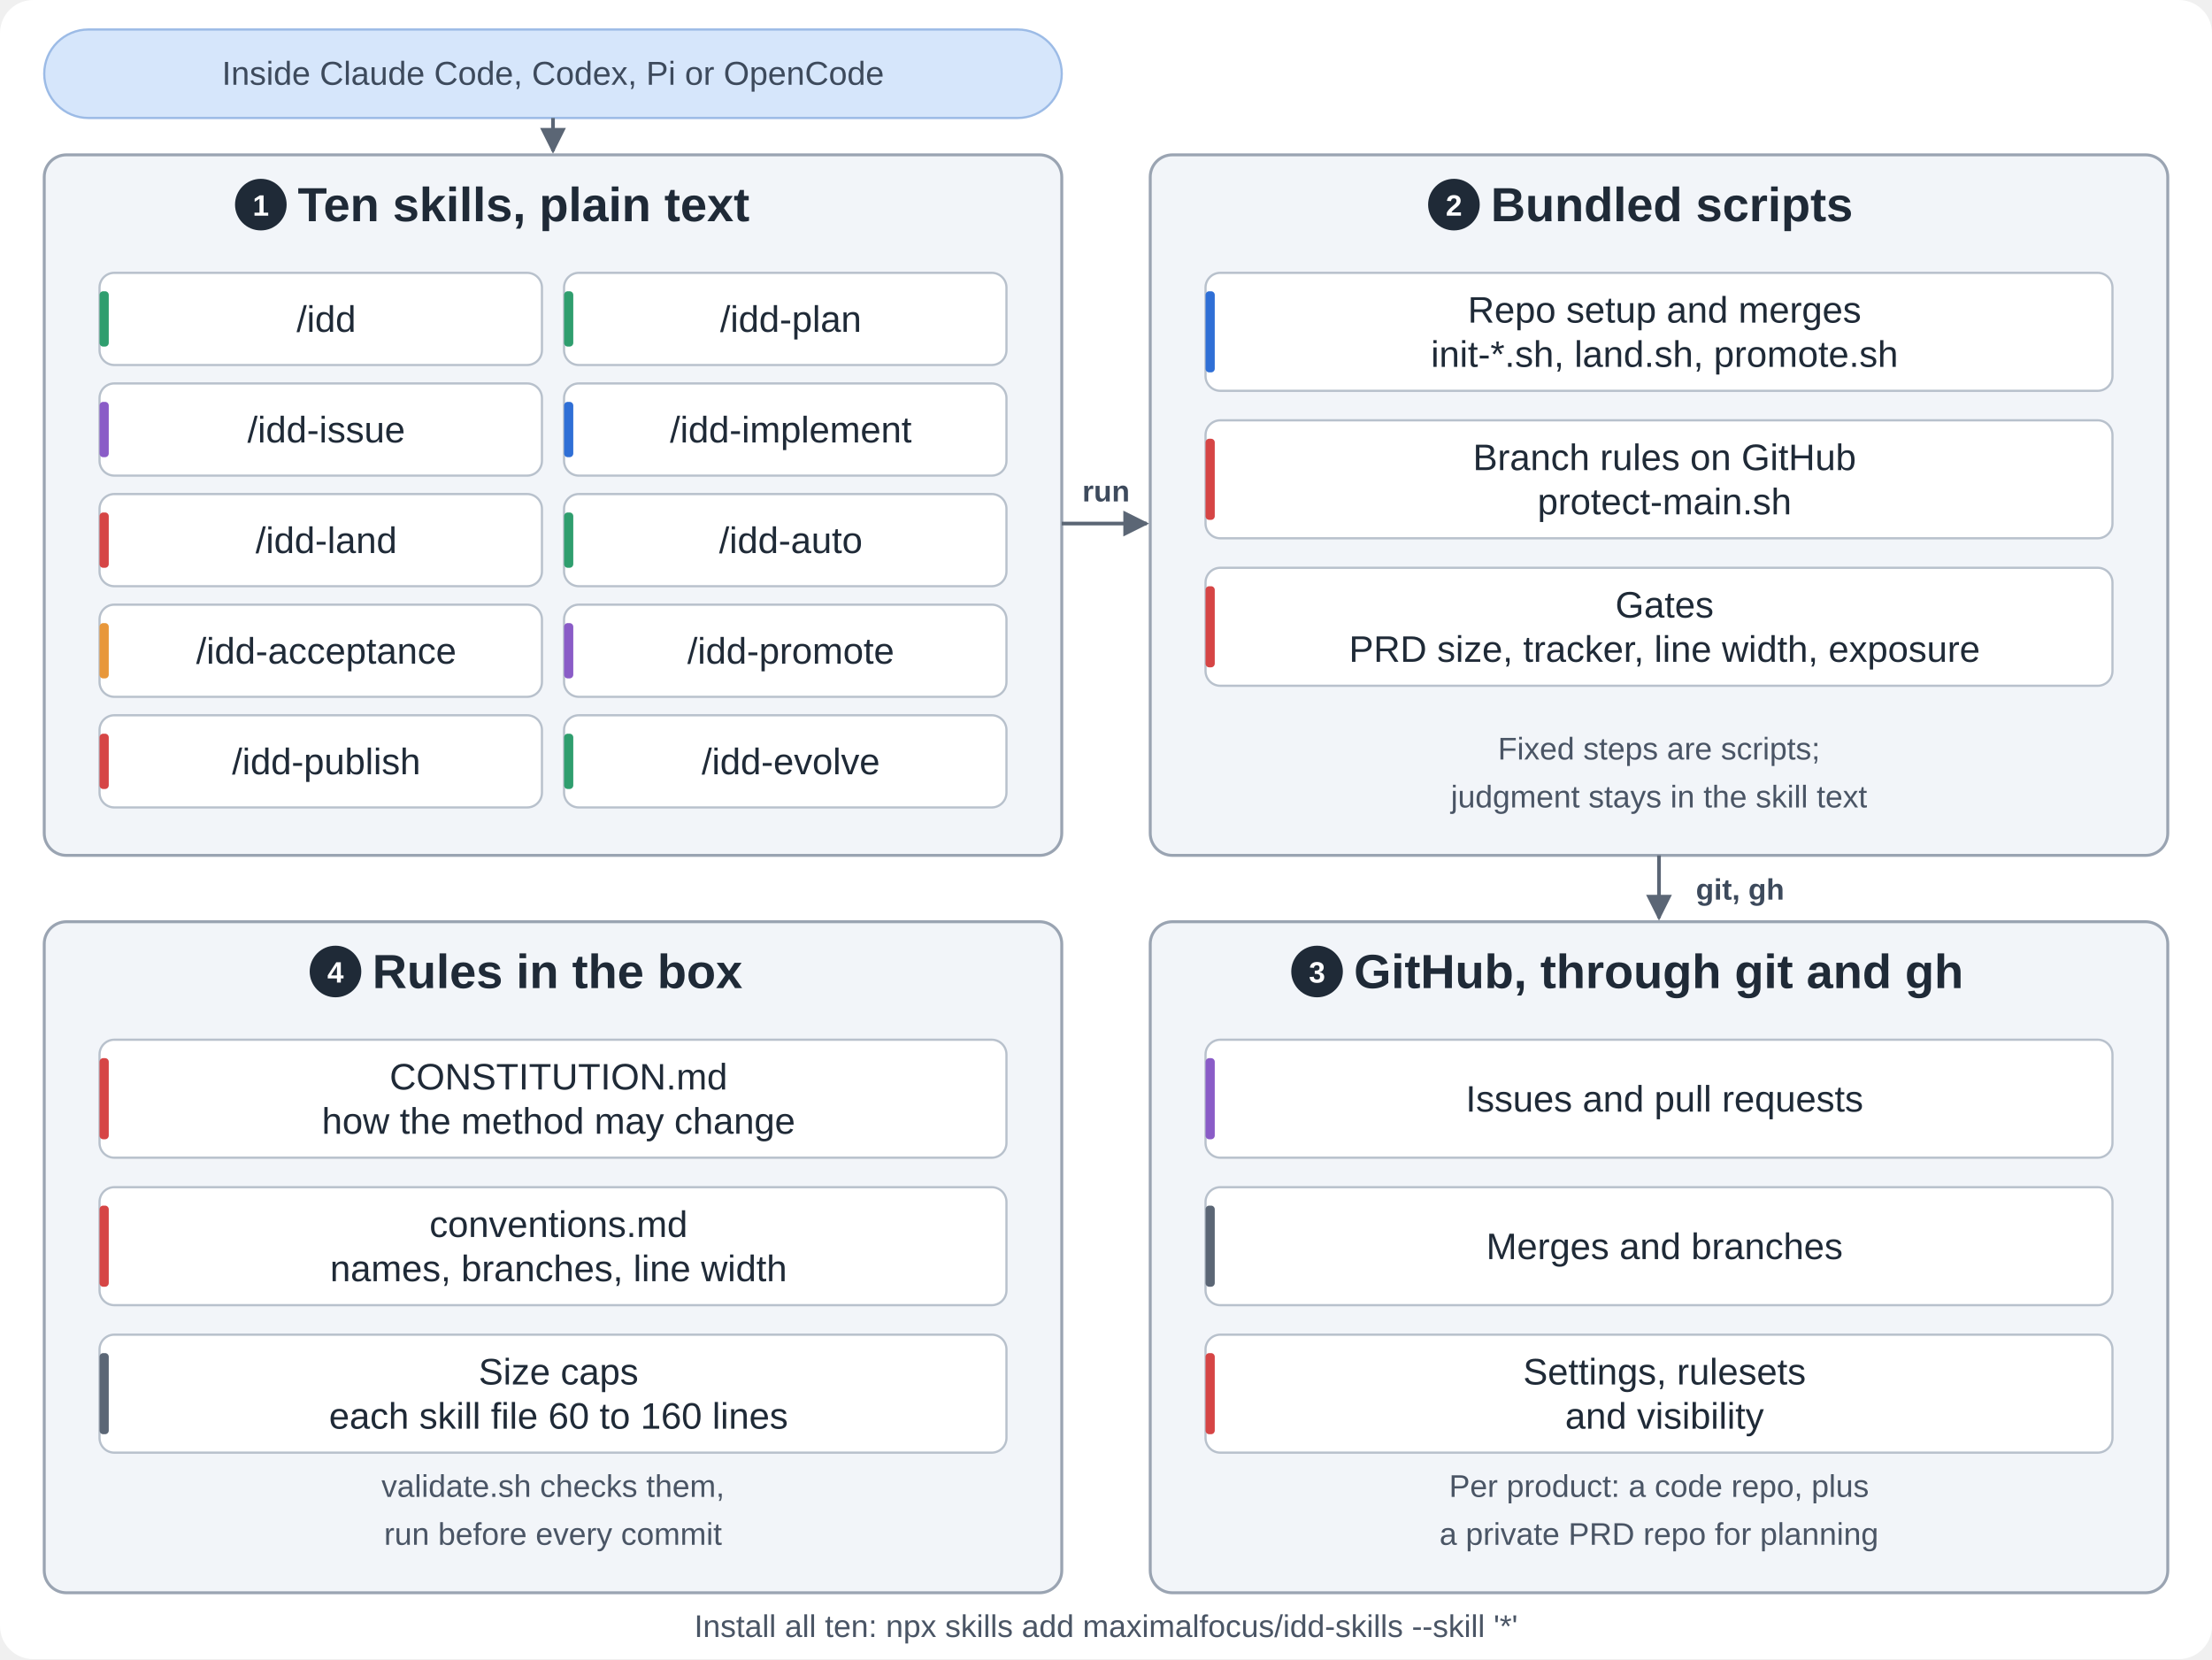
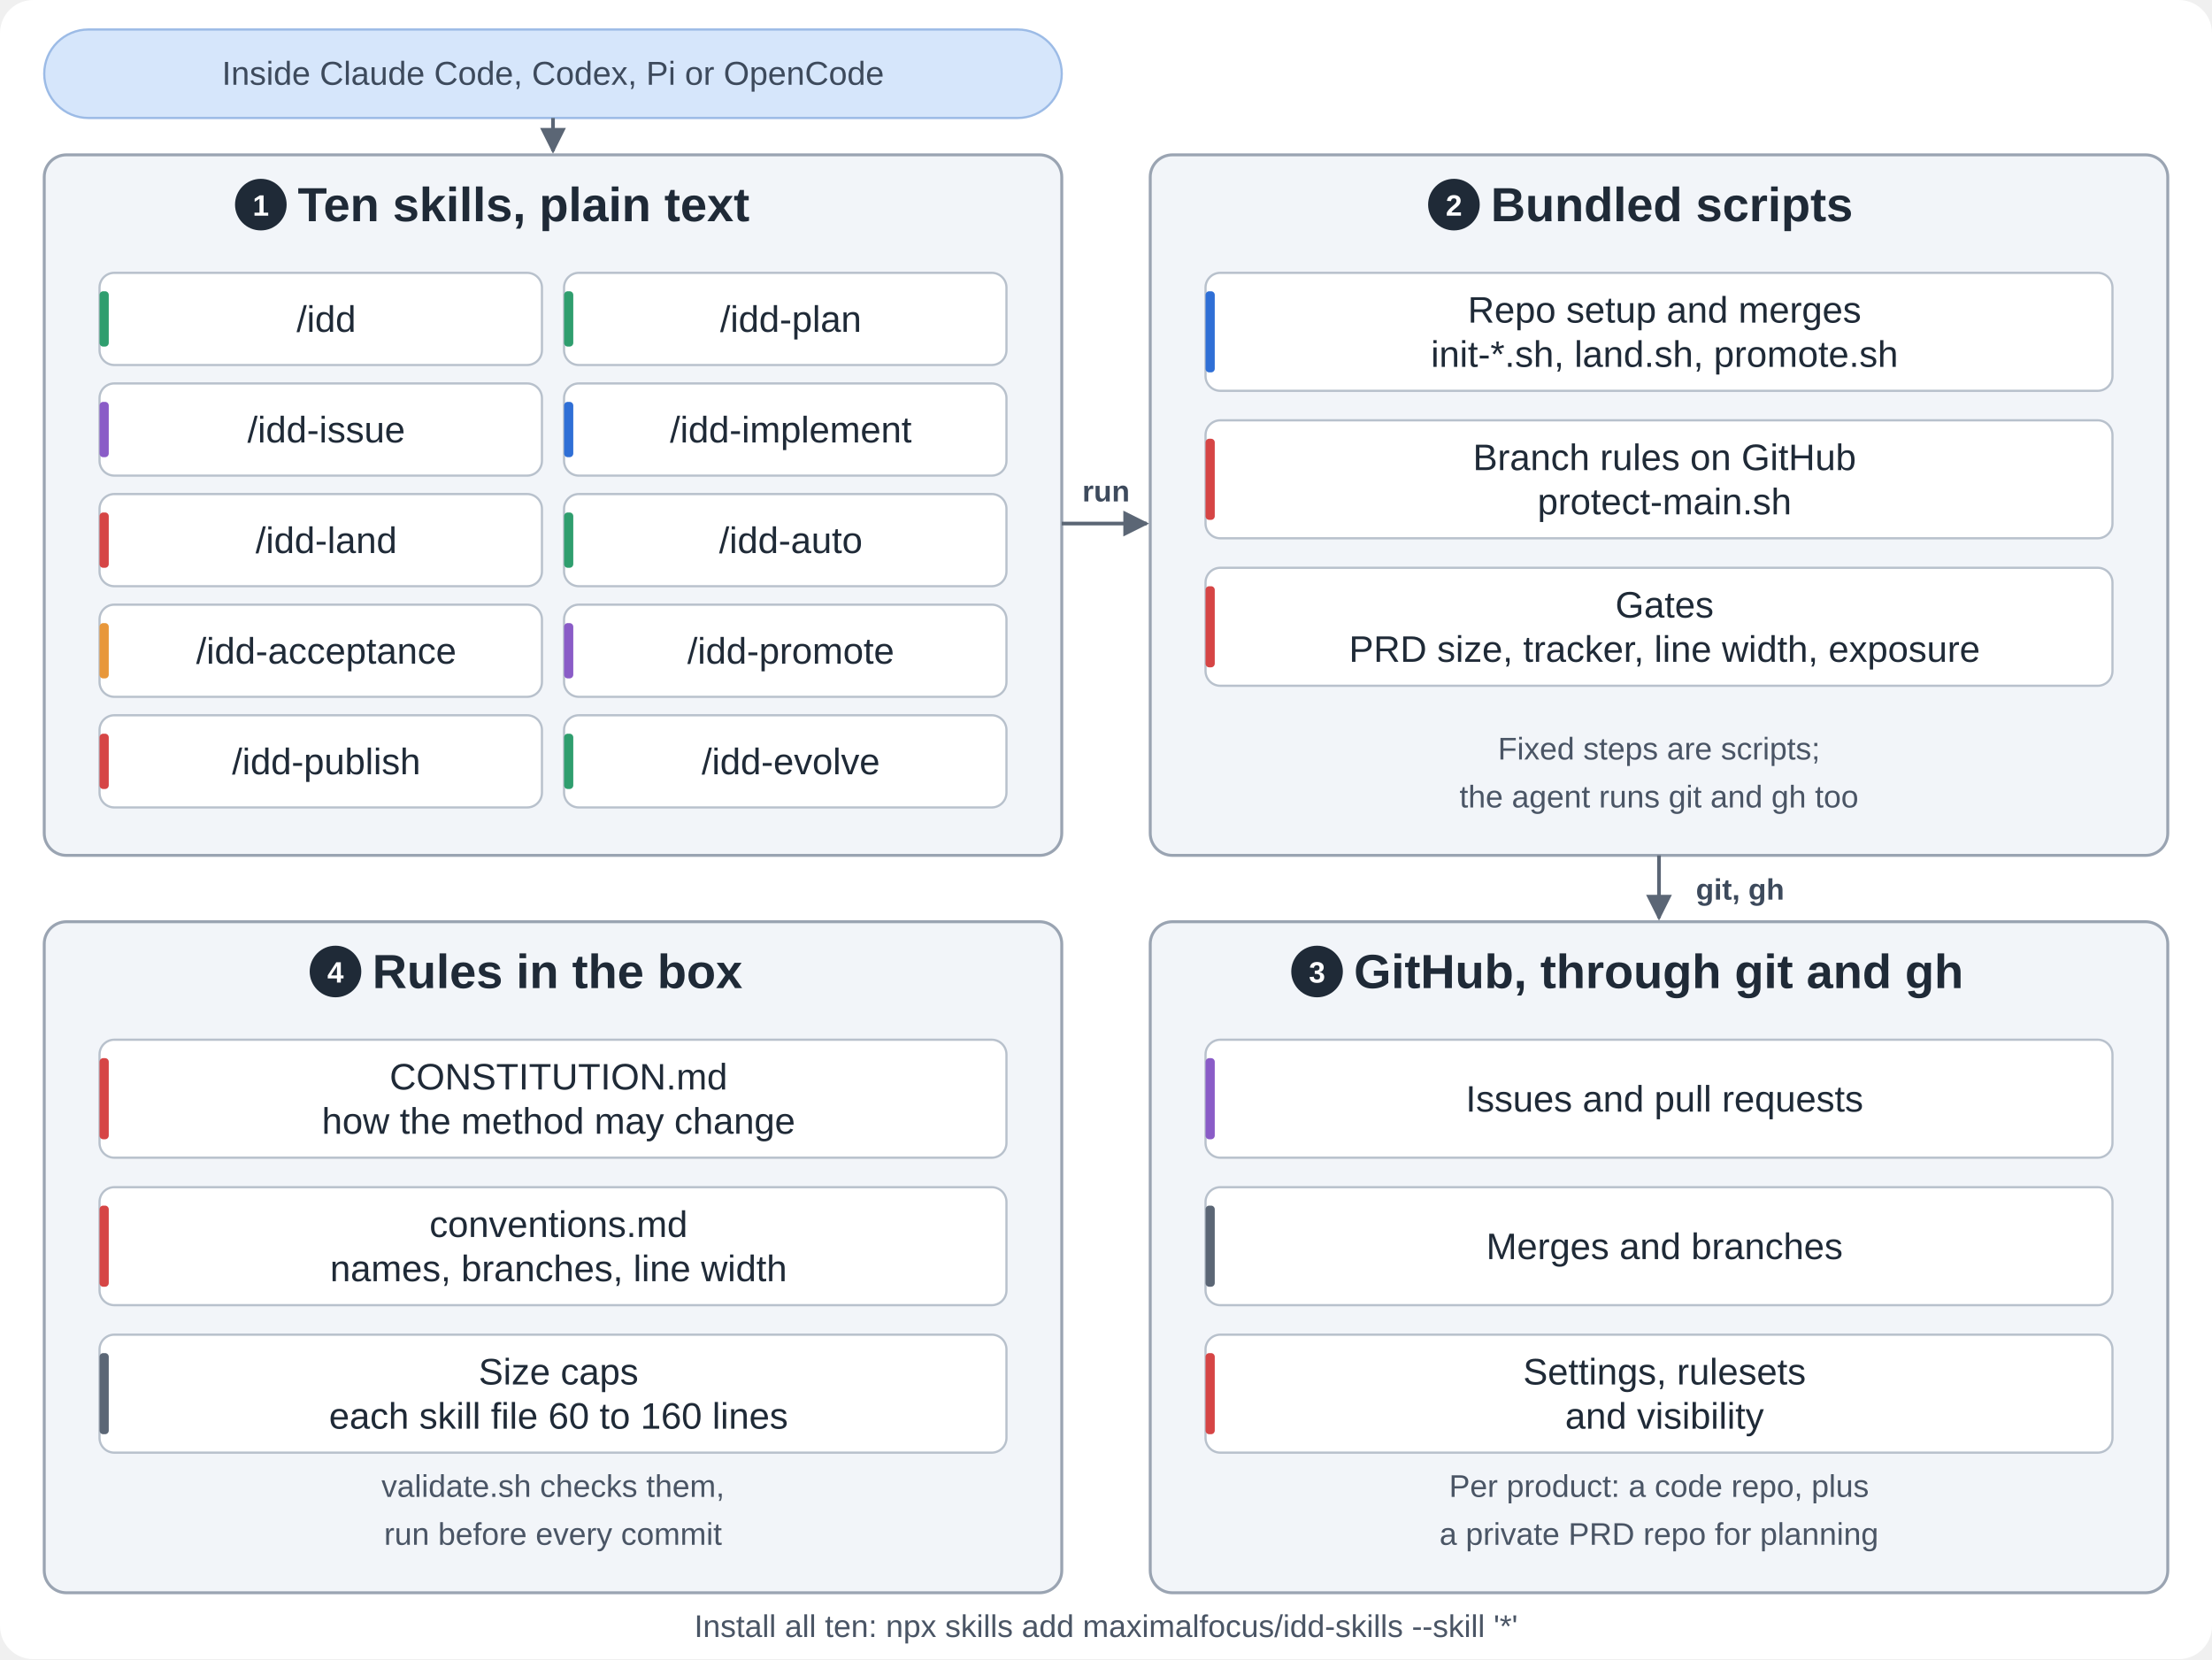
<svg xmlns="http://www.w3.org/2000/svg" viewBox="0 0 1200 900" width="1200" height="900" role="img" aria-labelledby="t d">
  <defs>
    <marker id="arr" viewBox="0 0 10 10" refX="9" refY="5" markerWidth="7" markerHeight="7" orient="auto">
      <path d="M0 0L10 5L0 10z" fill="#5b6675" />
    </marker>
    <marker id="ca" viewBox="0 0 10 10" refX="5" refY="5" markerWidth="6" markerHeight="6" orient="auto">
      <path d="M0 0L10 5L0 10z" fill="#5b6675" />
    </marker>
  </defs>
  <style>
text{font-family:-apple-system,"Helvetica Neue",Arial,"PingFang SC",sans-serif;fill:#1f2a37}
.gt{font-size:26px;font-weight:700}
.st{font-size:20px;font-weight:700}
.ag{font-size:20px}
.q{font-size:18px;fill:#3d4a5c}
.lb{font-size:17px;fill:#4a5565}
.al{font-size:16px;font-weight:600;fill:#3d4a5c;paint-order:stroke;stroke:#ffffff;stroke-width:6px;stroke-linejoin:round}
.grp{fill:#f2f5f9;stroke:#9aa4b2;stroke-width:1.6}
.sub{fill:#e8edf3;stroke:#b8c1cc;stroke-width:1.2}
.agent{fill:#ffffff;stroke:#b8c1cc;stroke-width:1.2}
.human{fill:#d6e6fb;stroke:#9cbbe6;stroke-width:1.2}
.front{fill:#dcf0e0;stroke:#9ccfa8;stroke-width:1.2}
.flow{stroke:#5b6675;stroke-width:2;fill:none;marker-end:url(#arr)}
.back{stroke-dasharray:7 5}
.cyc{stroke:#5b6675;stroke-width:2;fill:none;marker-end:url(#ca)}
.num{fill:#1f2a37}
.numt{font-size:16px;font-weight:700;fill:#ffffff}
</style>
  <rect width="1200" height="900" rx="18" fill="#ffffff" />
  <rect x="24" y="16" width="552" height="48" rx="24.0" class="human" />
  <text x="300.0" y="46.0" class="q" text-anchor="middle">Inside Claude Code, Codex, Pi or OpenCode</text>
  <path d="M300.0 64V82" class="flow" />
  <rect x="24" y="84" width="552" height="380" rx="12" class="grp" />
  <circle cx="141.5" cy="111" r="14" class="num" />
  <text x="141.5" y="117" class="numt" text-anchor="middle">1</text>
  <text x="161.5" y="120" class="gt" text-anchor="start">Ten skills, plain text</text>
  <rect x="54" y="148" width="240" height="50" rx="8" class="agent" />
  <rect x="54" y="158" width="5" height="30" rx="2" fill="#2f9e6e" />
  <text x="177.0" y="180.0" class="ag" text-anchor="middle">/idd</text>
  <rect x="306" y="148" width="240" height="50" rx="8" class="agent" />
  <rect x="306" y="158" width="5" height="30" rx="2" fill="#2f9e6e" />
  <text x="429.0" y="180.0" class="ag" text-anchor="middle">/idd-plan</text>
  <rect x="54" y="208" width="240" height="50" rx="8" class="agent" />
  <rect x="54" y="218" width="5" height="30" rx="2" fill="#8a5cc7" />
  <text x="177.0" y="240.0" class="ag" text-anchor="middle">/idd-issue</text>
  <rect x="306" y="208" width="240" height="50" rx="8" class="agent" />
  <rect x="306" y="218" width="5" height="30" rx="2" fill="#2f6fd6" />
  <text x="429.0" y="240.0" class="ag" text-anchor="middle">/idd-implement</text>
  <rect x="54" y="268" width="240" height="50" rx="8" class="agent" />
  <rect x="54" y="278" width="5" height="30" rx="2" fill="#d64545" />
  <text x="177.0" y="300.0" class="ag" text-anchor="middle">/idd-land</text>
  <rect x="306" y="268" width="240" height="50" rx="8" class="agent" />
  <rect x="306" y="278" width="5" height="30" rx="2" fill="#2f9e6e" />
  <text x="429.0" y="300.0" class="ag" text-anchor="middle">/idd-auto</text>
  <rect x="54" y="328" width="240" height="50" rx="8" class="agent" />
  <rect x="54" y="338" width="5" height="30" rx="2" fill="#e8973a" />
  <text x="177.0" y="360.0" class="ag" text-anchor="middle">/idd-acceptance</text>
  <rect x="306" y="328" width="240" height="50" rx="8" class="agent" />
  <rect x="306" y="338" width="5" height="30" rx="2" fill="#8a5cc7" />
  <text x="429.0" y="360.0" class="ag" text-anchor="middle">/idd-promote</text>
  <rect x="54" y="388" width="240" height="50" rx="8" class="agent" />
  <rect x="54" y="398" width="5" height="30" rx="2" fill="#d64545" />
  <text x="177.0" y="420.0" class="ag" text-anchor="middle">/idd-publish</text>
  <rect x="306" y="388" width="240" height="50" rx="8" class="agent" />
  <rect x="306" y="398" width="5" height="30" rx="2" fill="#2f9e6e" />
  <text x="429.0" y="420.0" class="ag" text-anchor="middle">/idd-evolve</text>
  <rect x="624" y="84" width="552" height="380" rx="12" class="grp" />
  <circle cx="788.75" cy="111" r="14" class="num" />
  <text x="788.75" y="117" class="numt" text-anchor="middle">2</text>
  <text x="808.75" y="120" class="gt" text-anchor="start">Bundled scripts</text>
  <rect x="654" y="148" width="492" height="64" rx="8" class="agent" />
  <rect x="654" y="158" width="5" height="44" rx="2" fill="#2f6fd6" />
  <text x="903.0" y="175.0" class="ag" text-anchor="middle">Repo setup and merges</text>
  <text x="903.0" y="199.0" class="ag" text-anchor="middle">init-*.sh, land.sh, promote.sh</text>
  <rect x="654" y="228" width="492" height="64" rx="8" class="agent" />
  <rect x="654" y="238" width="5" height="44" rx="2" fill="#d64545" />
  <text x="903.0" y="255.0" class="ag" text-anchor="middle">Branch rules on GitHub</text>
  <text x="903.0" y="279.0" class="ag" text-anchor="middle">protect-main.sh</text>
  <rect x="654" y="308" width="492" height="64" rx="8" class="agent" />
  <rect x="654" y="318" width="5" height="44" rx="2" fill="#d64545" />
  <text x="903.0" y="335.0" class="ag" text-anchor="middle">Gates</text>
  <text x="903.0" y="359.0" class="ag" text-anchor="middle">PRD size, tracker, line width, exposure</text>
  <text x="900.0" y="412" class="lb" text-anchor="middle">Fixed steps are scripts;</text>
-   <text x="900.0" y="438" class="lb" text-anchor="middle">judgment stays in the skill text</text>
+   <text x="900.0" y="438" class="lb" text-anchor="middle">the agent runs git and gh too</text>
  <rect x="624" y="500" width="552" height="364" rx="12" class="grp" />
  <circle cx="714.5" cy="527" r="14" class="num" />
  <text x="714.5" y="533" class="numt" text-anchor="middle">3</text>
  <text x="734.5" y="536" class="gt" text-anchor="start">GitHub, through git and gh</text>
  <rect x="654" y="564" width="492" height="64" rx="8" class="agent" />
  <rect x="654" y="574" width="5" height="44" rx="2" fill="#8a5cc7" />
  <text x="903.0" y="603.0" class="ag" text-anchor="middle">Issues and pull requests</text>
  <rect x="654" y="644" width="492" height="64" rx="8" class="agent" />
  <rect x="654" y="654" width="5" height="44" rx="2" fill="#5b6675" />
  <text x="903.0" y="683.0" class="ag" text-anchor="middle">Merges and branches</text>
  <rect x="654" y="724" width="492" height="64" rx="8" class="agent" />
  <rect x="654" y="734" width="5" height="44" rx="2" fill="#d64545" />
  <text x="903.0" y="751.0" class="ag" text-anchor="middle">Settings, rulesets</text>
  <text x="903.0" y="775.0" class="ag" text-anchor="middle">and visibility</text>
  <text x="900.0" y="812" class="lb" text-anchor="middle">Per product: a code repo, plus</text>
  <text x="900.0" y="838" class="lb" text-anchor="middle">a private PRD repo for planning</text>
  <rect x="24" y="500" width="552" height="364" rx="12" class="grp" />
  <circle cx="182.0" cy="527" r="14" class="num" />
  <text x="182.0" y="533" class="numt" text-anchor="middle">4</text>
  <text x="202.0" y="536" class="gt" text-anchor="start">Rules in the box</text>
  <rect x="54" y="564" width="492" height="64" rx="8" class="agent" />
  <rect x="54" y="574" width="5" height="44" rx="2" fill="#d64545" />
  <text x="303.0" y="591.0" class="ag" text-anchor="middle">CONSTITUTION.md</text>
  <text x="303.0" y="615.0" class="ag" text-anchor="middle">how the method may change</text>
  <rect x="54" y="644" width="492" height="64" rx="8" class="agent" />
  <rect x="54" y="654" width="5" height="44" rx="2" fill="#d64545" />
  <text x="303.0" y="671.0" class="ag" text-anchor="middle">conventions.md</text>
  <text x="303.0" y="695.0" class="ag" text-anchor="middle">names, branches, line width</text>
  <rect x="54" y="724" width="492" height="64" rx="8" class="agent" />
  <rect x="54" y="734" width="5" height="44" rx="2" fill="#5b6675" />
  <text x="303.0" y="751.0" class="ag" text-anchor="middle">Size caps</text>
  <text x="303.0" y="775.0" class="ag" text-anchor="middle">each skill file 60 to 160 lines</text>
  <text x="300.0" y="812" class="lb" text-anchor="middle">validate.sh checks them,</text>
  <text x="300.0" y="838" class="lb" text-anchor="middle">run before every commit</text>
  <path d="M576 284H622" class="flow" />
  <text x="600" y="272" class="al" text-anchor="middle">run</text>
  <path d="M900.0 464V498" class="flow" />
  <text x="944.0" y="488" class="al" text-anchor="middle">git, gh</text>
  <text x="600" y="888" class="lb" text-anchor="middle">Install all ten: npx skills add maximalfocus/idd-skills --skill '*'</text>
</svg>
